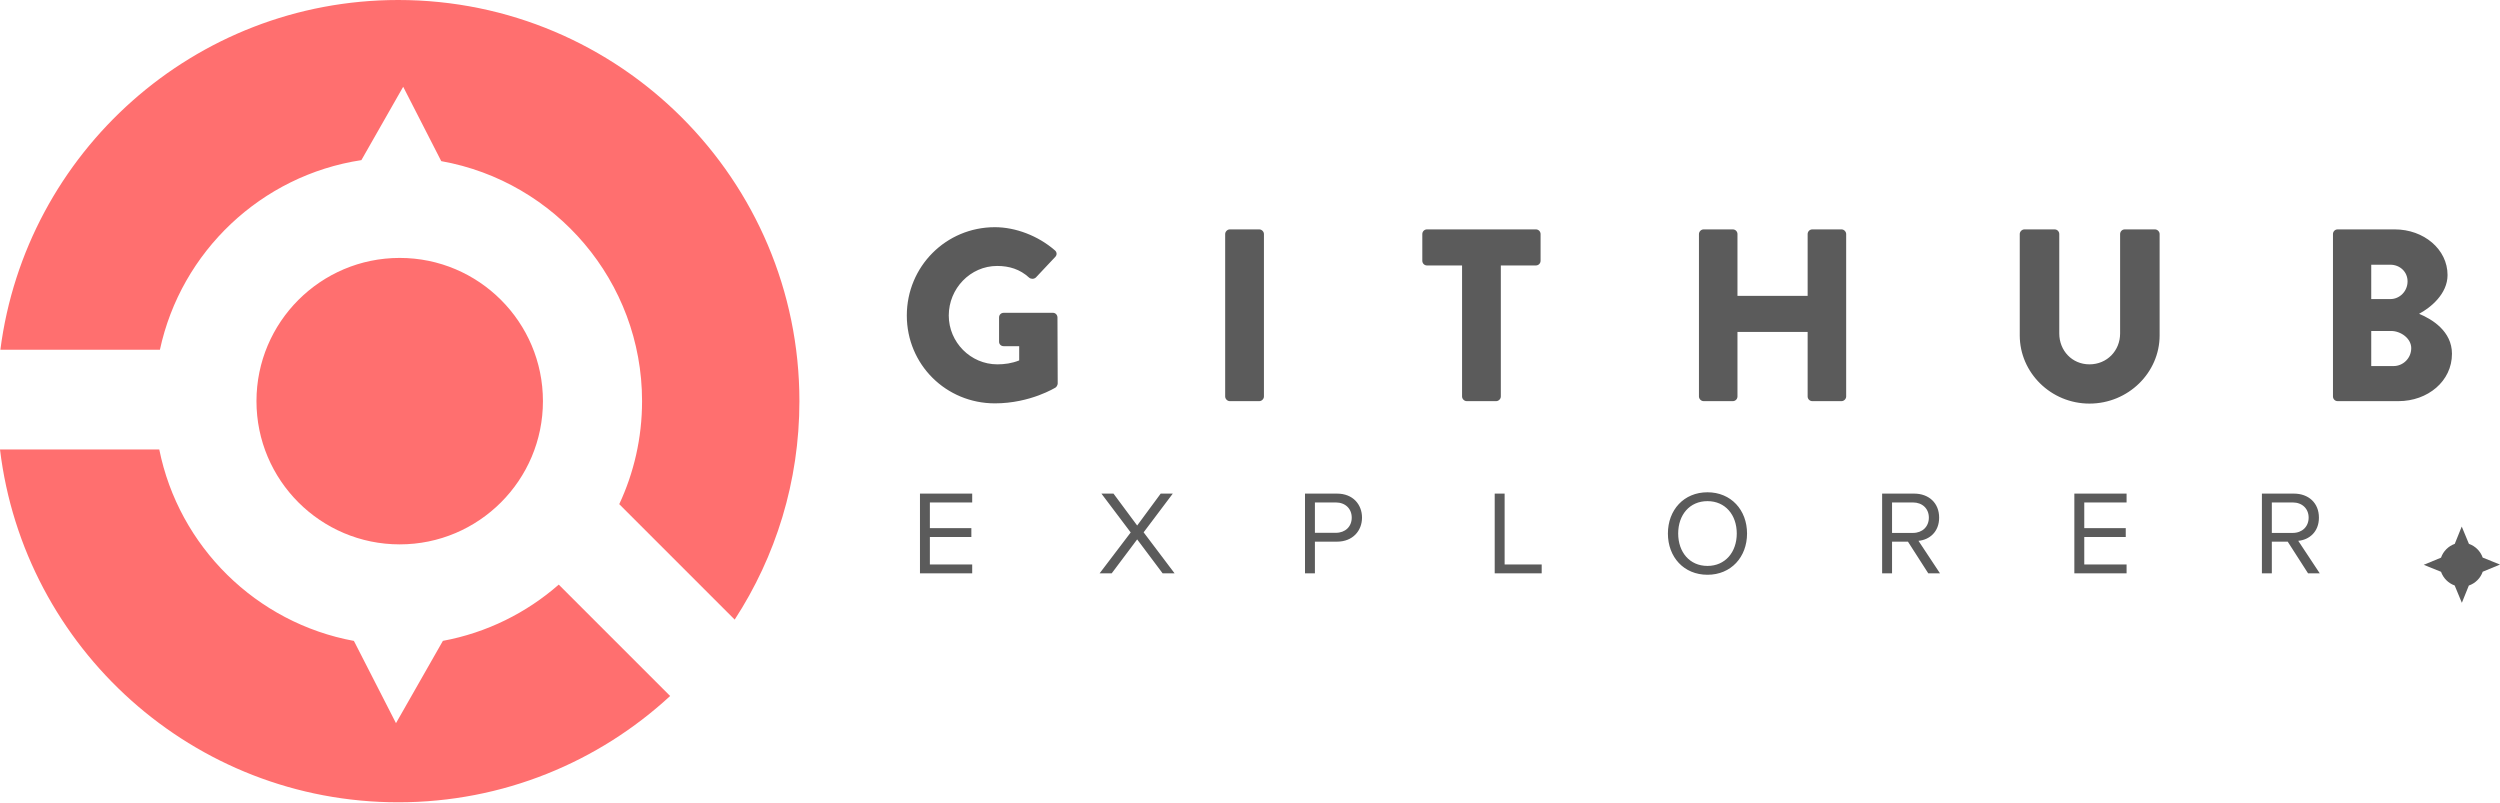
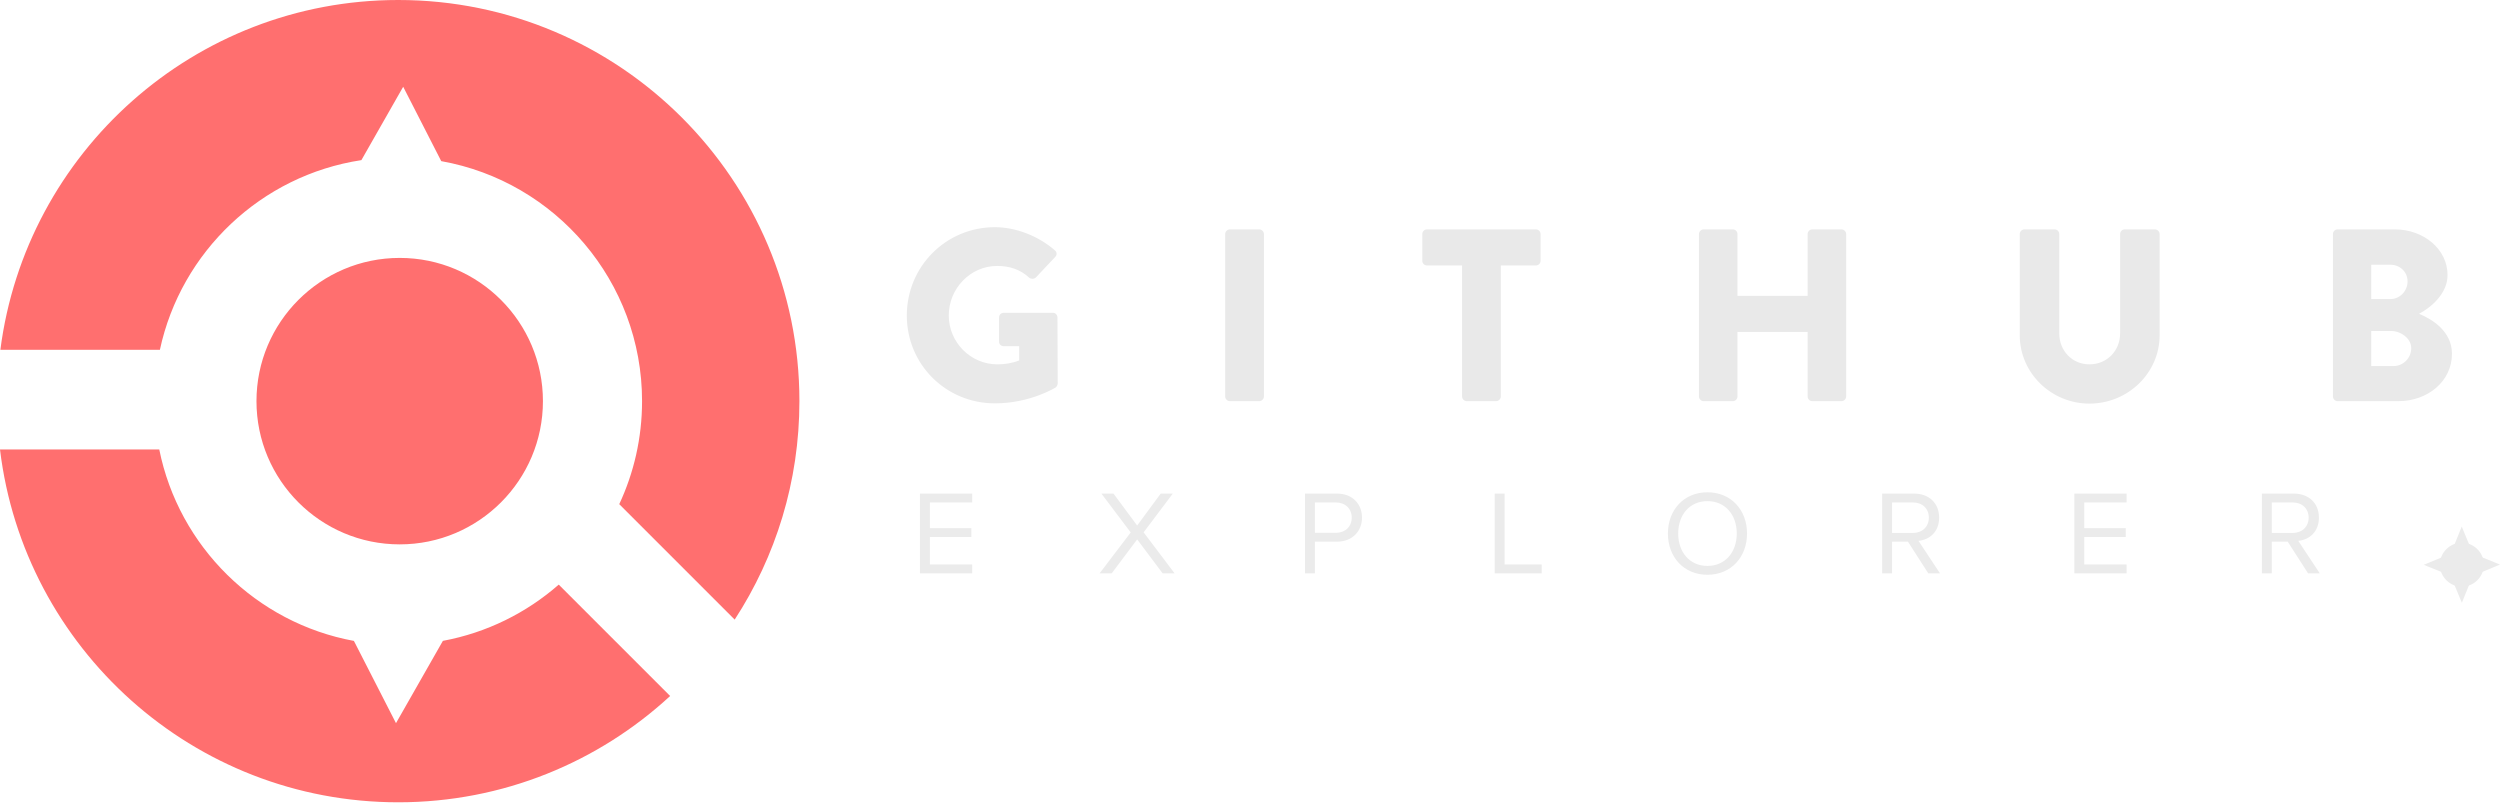
- <svg xmlns="http://www.w3.org/2000/svg" style="isolation:isolate" viewBox="30 30 160 51.347" width="160pt" height="51.347pt">
+ <svg xmlns="http://www.w3.org/2000/svg" style="isolation:isolate" viewBox="7381.553 1400.461 758.206 243.321" width="758.206pt" height="243.321pt">
  <g>
    <g>
-       <path d=" M 58.345 71.015 C 61.151 70.495 63.696 69.223 65.76 67.415 L 65.76 67.415 L 65.76 67.415 L 72.889 74.544 C 68.313 78.766 62.2 81.347 55.489 81.347 C 42.365 81.347 31.529 71.479 30 58.765 L 40.193 58.765 C 41.445 64.982 46.397 69.867 52.65 71.018 L 55.343 76.282 L 58.345 71.015 L 58.345 71.015 Z  M 58.24 40.313 C 65.541 41.614 71.092 48 71.092 55.673 C 71.092 58.029 70.569 60.263 69.632 62.266 L 69.632 62.266 L 77.02 69.654 C 79.64 65.63 81.162 60.828 81.162 55.673 C 81.162 41.504 69.658 30 55.489 30 C 42.433 30 31.641 39.766 30.024 52.385 L 40.234 52.385 C 41.583 46.105 46.718 41.222 53.129 40.248 L 55.804 35.553 L 58.24 40.313 L 58.24 40.313 L 58.24 40.313 Z  M 46.414 55.673 C 46.414 50.614 50.522 46.507 55.581 46.507 C 60.64 46.507 64.748 50.614 64.748 55.673 C 64.748 60.733 60.64 64.84 55.581 64.84 C 50.522 64.84 46.414 60.733 46.414 55.673 Z " fill-rule="evenodd" fill="rgb(255,111,111)" />
-       <path d=" M 88.036 50.193 C 88.036 53.334 90.548 55.815 93.673 55.815 C 95.95 55.815 97.568 54.794 97.568 54.794 C 97.631 54.747 97.693 54.621 97.693 54.543 L 97.678 50.318 C 97.678 50.161 97.552 50.02 97.395 50.02 L 94.239 50.02 C 94.066 50.02 93.94 50.146 93.94 50.318 L 93.94 51.873 C 93.94 52.03 94.066 52.156 94.239 52.156 L 95.228 52.156 L 95.228 53.067 C 94.757 53.255 94.286 53.318 93.831 53.318 C 92.119 53.318 90.721 51.905 90.721 50.193 C 90.721 48.465 92.103 47.021 93.815 47.021 C 94.584 47.021 95.275 47.225 95.872 47.775 C 95.997 47.869 96.17 47.869 96.296 47.759 L 97.537 46.44 C 97.662 46.314 97.646 46.126 97.505 46.016 C 96.437 45.089 94.993 44.54 93.673 44.54 C 90.548 44.54 88.036 47.052 88.036 50.193 Z  M 108.411 55.375 C 108.411 55.532 108.552 55.673 108.709 55.673 L 110.593 55.673 C 110.75 55.673 110.892 55.532 110.892 55.375 L 110.892 44.979 C 110.892 44.822 110.75 44.681 110.593 44.681 L 108.709 44.681 C 108.552 44.681 108.411 44.822 108.411 44.979 L 108.411 55.375 Z  M 123.572 55.375 C 123.572 55.532 123.713 55.673 123.87 55.673 L 125.754 55.673 C 125.911 55.673 126.053 55.532 126.053 55.375 L 126.053 46.989 L 128.298 46.989 C 128.471 46.989 128.597 46.848 128.597 46.691 L 128.597 44.979 C 128.597 44.822 128.471 44.681 128.298 44.681 L 121.326 44.681 C 121.153 44.681 121.028 44.822 121.028 44.979 L 121.028 46.691 C 121.028 46.848 121.153 46.989 121.326 46.989 L 123.572 46.989 L 123.572 55.375 Z  M 138.733 55.375 C 138.733 55.532 138.874 55.673 139.031 55.673 L 140.9 55.673 C 141.072 55.673 141.198 55.532 141.198 55.375 L 141.198 51.245 L 145.689 51.245 L 145.689 55.375 C 145.689 55.532 145.815 55.673 145.988 55.673 L 147.857 55.673 C 148.014 55.673 148.155 55.532 148.155 55.375 L 148.155 44.979 C 148.155 44.822 148.014 44.681 147.857 44.681 L 145.988 44.681 C 145.815 44.681 145.689 44.822 145.689 44.979 L 145.689 48.936 L 141.198 48.936 L 141.198 44.979 C 141.198 44.822 141.072 44.681 140.9 44.681 L 139.031 44.681 C 138.874 44.681 138.733 44.822 138.733 44.979 L 138.733 55.375 Z  M 159.264 51.465 C 159.264 53.852 161.259 55.83 163.725 55.83 C 166.205 55.83 168.216 53.852 168.216 51.465 L 168.216 44.979 C 168.216 44.822 168.074 44.681 167.917 44.681 L 165.986 44.681 C 165.813 44.681 165.687 44.822 165.687 44.979 L 165.687 51.339 C 165.687 52.438 164.855 53.318 163.725 53.318 C 162.609 53.318 161.793 52.438 161.793 51.339 L 161.793 44.979 C 161.793 44.822 161.667 44.681 161.495 44.681 L 159.563 44.681 C 159.406 44.681 159.264 44.822 159.264 44.979 L 159.264 51.465 Z  M 179.31 55.375 C 179.31 55.532 179.435 55.673 179.608 55.673 L 183.502 55.673 C 185.371 55.673 186.926 54.401 186.926 52.643 C 186.926 51.198 185.654 50.428 184.821 50.083 C 185.559 49.69 186.643 48.811 186.643 47.602 C 186.643 45.953 185.12 44.681 183.267 44.681 L 179.608 44.681 C 179.435 44.681 179.31 44.822 179.31 44.979 L 179.31 55.375 Z  M 181.759 49.141 L 181.759 46.942 L 182.984 46.942 C 183.581 46.942 184.084 47.382 184.084 48.01 C 184.084 48.638 183.581 49.141 182.984 49.141 L 181.759 49.141 Z  M 181.759 53.428 L 181.759 51.182 L 183.031 51.182 C 183.644 51.182 184.319 51.653 184.319 52.281 C 184.319 52.925 183.801 53.428 183.188 53.428 L 181.759 53.428 Z " fill="rgb(91,91,91)" />
-       <path d=" M 92.221 66.693 L 92.221 66.127 L 89.512 66.127 L 89.512 64.368 L 92.167 64.368 L 92.167 63.801 L 89.512 63.801 L 89.512 62.157 L 92.221 62.157 L 92.221 61.591 L 88.878 61.591 L 88.878 66.693 L 92.221 66.693 Z  M 105.173 66.693 L 103.192 64.069 L 105.058 61.591 L 104.285 61.591 L 102.779 63.633 L 101.264 61.591 L 100.491 61.591 L 102.365 64.077 L 100.376 66.693 L 101.149 66.693 L 102.779 64.521 L 104.408 66.693 L 105.173 66.693 Z  M 114.154 66.693 L 114.154 64.666 L 115.57 64.666 C 116.58 64.666 117.169 63.962 117.169 63.128 C 117.169 62.294 116.595 61.591 115.57 61.591 L 113.52 61.591 L 113.52 66.693 L 114.154 66.693 Z  M 115.493 64.1 L 114.154 64.1 L 114.154 62.157 L 115.493 62.157 C 116.098 62.157 116.511 62.555 116.511 63.128 C 116.511 63.702 116.098 64.1 115.493 64.1 Z  M 128.668 66.693 L 128.668 66.127 L 126.296 66.127 L 126.296 61.591 L 125.661 61.591 L 125.661 66.693 L 128.668 66.693 Z  M 139.279 66.785 C 140.786 66.785 141.811 65.653 141.811 64.146 C 141.811 62.639 140.786 61.506 139.279 61.506 C 137.764 61.506 136.746 62.639 136.746 64.146 C 136.746 65.653 137.764 66.785 139.279 66.785 Z  M 139.279 66.219 C 138.131 66.219 137.404 65.332 137.404 64.146 C 137.404 62.952 138.131 62.073 139.279 62.073 C 140.419 62.073 141.153 62.952 141.153 64.146 C 141.153 65.332 140.419 66.219 139.279 66.219 Z  M 154.159 66.693 L 152.782 64.612 C 153.478 64.551 154.105 64.046 154.105 63.128 C 154.105 62.187 153.44 61.591 152.506 61.591 L 150.456 61.591 L 150.456 66.693 L 151.091 66.693 L 151.091 64.666 L 152.109 64.666 L 153.409 66.693 L 154.159 66.693 Z  M 152.43 64.107 L 151.091 64.107 L 151.091 62.157 L 152.43 62.157 C 153.034 62.157 153.447 62.555 153.447 63.128 C 153.447 63.702 153.034 64.107 152.43 64.107 Z  M 166.101 66.693 L 166.101 66.127 L 163.393 66.127 L 163.393 64.368 L 166.048 64.368 L 166.048 63.801 L 163.393 63.801 L 163.393 62.157 L 166.101 62.157 L 166.101 61.591 L 162.758 61.591 L 162.758 66.693 L 166.101 66.693 Z  M 178.464 66.693 L 177.087 64.612 C 177.784 64.551 178.411 64.046 178.411 63.128 C 178.411 62.187 177.745 61.591 176.812 61.591 L 174.762 61.591 L 174.762 66.693 L 175.397 66.693 L 175.397 64.666 L 176.414 64.666 L 177.715 66.693 L 178.464 66.693 Z  M 176.735 64.107 L 175.397 64.107 L 175.397 62.157 L 176.735 62.157 C 177.34 62.157 177.753 62.555 177.753 63.128 C 177.753 63.702 177.34 64.107 176.735 64.107 Z  M 187.347 66.77 C 187.576 66.77 187.768 66.579 187.768 66.349 C 187.768 66.12 187.576 65.928 187.347 65.928 C 187.117 65.928 186.926 66.12 186.926 66.349 C 186.926 66.579 187.117 66.77 187.347 66.77 Z " fill="rgb(91,91,91)" />
+       <path d=" M 7515.872 1594.823 C 7529.173 1592.358 7541.229 1586.329 7551.011 1577.764 L 7551.011 1577.764 L 7551.011 1577.764 L 7584.794 1611.547 C 7563.109 1631.554 7534.141 1643.783 7502.339 1643.783 C 7440.15 1643.783 7388.797 1597.021 7381.553 1536.771 L 7429.854 1536.771 C 7435.786 1566.234 7459.255 1589.382 7488.887 1594.837 L 7501.65 1619.783 L 7515.872 1594.823 L 7515.872 1594.823 Z  M 7515.374 1449.331 C 7549.975 1455.495 7576.278 1485.761 7576.278 1522.122 C 7576.278 1533.284 7573.799 1543.871 7569.363 1553.364 L 7569.363 1553.364 L 7604.372 1588.373 C 7616.785 1569.305 7624 1546.55 7624 1522.122 C 7624 1454.975 7569.486 1400.461 7502.339 1400.461 C 7440.471 1400.461 7389.327 1446.742 7381.669 1506.541 L 7430.048 1506.541 C 7436.443 1476.777 7460.775 1453.642 7491.157 1449.025 L 7503.834 1426.776 L 7515.374 1449.331 L 7515.374 1449.331 L 7515.374 1449.331 Z  M 7459.337 1522.122 C 7459.337 1498.147 7478.802 1478.682 7502.777 1478.682 C 7526.751 1478.682 7546.216 1498.147 7546.216 1522.122 C 7546.216 1546.097 7526.751 1565.561 7502.777 1565.561 C 7478.802 1565.561 7459.337 1546.097 7459.337 1522.122 Z " fill-rule="evenodd" fill="rgb(255,111,111)" />
+       <path d=" M 7656.573 1496.151 C 7656.573 1511.034 7668.479 1522.792 7683.288 1522.792 C 7694.078 1522.792 7701.743 1517.955 7701.743 1517.955 C 7702.04 1517.731 7702.338 1517.136 7702.338 1516.764 L 7702.263 1496.746 C 7702.263 1496.002 7701.669 1495.332 7700.924 1495.332 L 7685.967 1495.332 C 7685.148 1495.332 7684.553 1495.927 7684.553 1496.746 L 7684.553 1504.113 C 7684.553 1504.857 7685.148 1505.453 7685.967 1505.453 L 7690.656 1505.453 L 7690.656 1509.769 C 7688.423 1510.662 7686.19 1510.96 7684.033 1510.96 C 7675.92 1510.96 7669.297 1504.262 7669.297 1496.151 C 7669.297 1487.965 7675.846 1481.119 7683.958 1481.119 C 7687.604 1481.119 7690.879 1482.086 7693.706 1484.691 C 7694.301 1485.137 7695.12 1485.137 7695.715 1484.616 L 7701.595 1478.365 C 7702.189 1477.77 7702.115 1476.877 7701.446 1476.356 C 7696.385 1471.966 7689.539 1469.361 7683.288 1469.361 C 7668.479 1469.361 7656.573 1481.268 7656.573 1496.151 Z  M 7753.124 1520.708 C 7753.124 1521.452 7753.794 1522.122 7754.538 1522.122 L 7763.468 1522.122 C 7764.211 1522.122 7764.882 1521.452 7764.882 1520.708 L 7764.882 1471.445 C 7764.882 1470.7 7764.211 1470.031 7763.468 1470.031 L 7754.538 1470.031 C 7753.794 1470.031 7753.124 1470.7 7753.124 1471.445 L 7753.124 1520.708 Z  M 7824.97 1520.708 C 7824.97 1521.452 7825.639 1522.122 7826.384 1522.122 L 7835.312 1522.122 C 7836.057 1522.122 7836.726 1521.452 7836.726 1520.708 L 7836.726 1480.97 L 7847.368 1480.97 C 7848.187 1480.97 7848.782 1480.3 7848.782 1479.556 L 7848.782 1471.445 C 7848.782 1470.7 7848.187 1470.031 7847.368 1470.031 L 7814.328 1470.031 C 7813.509 1470.031 7812.913 1470.7 7812.913 1471.445 L 7812.913 1479.556 C 7812.913 1480.3 7813.509 1480.97 7814.328 1480.97 L 7824.97 1480.97 L 7824.97 1520.708 Z  M 7896.814 1520.708 C 7896.814 1521.452 7897.485 1522.122 7898.228 1522.122 L 7907.084 1522.122 C 7907.902 1522.122 7908.498 1521.452 7908.498 1520.708 L 7908.498 1501.137 L 7929.781 1501.137 L 7929.781 1520.708 C 7929.781 1521.452 7930.376 1522.122 7931.195 1522.122 L 7940.051 1522.122 C 7940.794 1522.122 7941.465 1521.452 7941.465 1520.708 L 7941.465 1471.445 C 7941.465 1470.7 7940.794 1470.031 7940.051 1470.031 L 7931.195 1470.031 C 7930.376 1470.031 7929.781 1470.7 7929.781 1471.445 L 7929.781 1490.197 L 7908.498 1490.197 L 7908.498 1471.445 C 7908.498 1470.7 7907.902 1470.031 7907.084 1470.031 L 7898.228 1470.031 C 7897.485 1470.031 7896.814 1470.7 7896.814 1471.445 L 7896.814 1520.708 Z  M 7994.11 1502.178 C 7994.11 1513.49 8003.561 1522.866 8015.245 1522.866 C 8027.001 1522.866 8036.528 1513.49 8036.528 1502.178 L 8036.528 1471.445 C 8036.528 1470.7 8035.857 1470.031 8035.114 1470.031 L 8025.961 1470.031 C 8025.141 1470.031 8024.547 1470.7 8024.547 1471.445 L 8024.547 1501.583 C 8024.547 1506.792 8020.603 1510.96 8015.245 1510.96 C 8009.961 1510.96 8006.091 1506.792 8006.091 1501.583 L 8006.091 1471.445 C 8006.091 1470.7 8005.495 1470.031 8004.678 1470.031 L 7995.524 1470.031 C 7994.779 1470.031 7994.11 1470.7 7994.11 1471.445 L 7994.11 1502.178 Z  M 8089.099 1520.708 C 8089.099 1521.452 8089.694 1522.122 8090.513 1522.122 L 8108.968 1522.122 C 8117.823 1522.122 8125.191 1516.094 8125.191 1507.76 C 8125.191 1500.913 8119.162 1497.267 8115.218 1495.63 C 8118.716 1493.769 8123.851 1489.602 8123.851 1483.872 C 8123.851 1476.058 8116.632 1470.031 8107.852 1470.031 L 8090.513 1470.031 C 8089.694 1470.031 8089.099 1470.7 8089.099 1471.445 L 8089.099 1520.708 Z  M 8100.707 1491.165 L 8100.707 1480.747 L 8106.512 1480.747 C 8109.34 1480.747 8111.722 1482.83 8111.722 1485.807 C 8111.722 1488.784 8109.34 1491.165 8106.512 1491.165 L 8100.707 1491.165 Z  M 8100.707 1511.48 L 8100.707 1500.839 L 8106.735 1500.839 C 8109.637 1500.839 8112.838 1503.071 8112.838 1506.048 C 8112.838 1509.099 8110.382 1511.48 8107.48 1511.48 L 8100.707 1511.48 Z " fill="rgb(233,233,233)" />
+       <path d=" M 7676.404 1574.343 L 7676.404 1571.66 L 7663.57 1571.66 L 7663.57 1563.322 L 7676.15 1563.322 L 7676.15 1560.639 L 7663.57 1560.639 L 7663.57 1552.845 L 7676.404 1552.845 L 7676.404 1550.162 L 7660.561 1550.162 L 7660.561 1574.343 L 7676.404 1574.343 Z  M 7737.782 1574.343 L 7728.392 1561.908 L 7737.239 1550.162 L 7733.576 1550.162 L 7726.435 1559.842 L 7719.256 1550.162 L 7715.595 1550.162 L 7724.477 1561.944 L 7715.051 1574.343 L 7718.712 1574.343 L 7726.435 1564.047 L 7734.157 1574.343 L 7737.782 1574.343 Z  M 7780.343 1574.343 L 7780.343 1564.736 L 7787.051 1564.736 C 7791.837 1564.736 7794.628 1561.401 7794.628 1557.449 C 7794.628 1553.497 7791.909 1550.162 7787.051 1550.162 L 7777.336 1550.162 L 7777.336 1574.343 L 7780.343 1574.343 Z  M 7786.688 1562.053 L 7780.343 1562.053 L 7780.343 1552.845 L 7786.688 1552.845 C 7789.553 1552.845 7791.511 1554.73 7791.511 1557.449 C 7791.511 1560.168 7789.553 1562.053 7786.688 1562.053 Z  M 7849.118 1574.343 L 7849.118 1571.66 L 7837.88 1571.66 L 7837.88 1550.162 L 7834.87 1550.162 L 7834.87 1574.343 L 7849.118 1574.343 Z  M 7899.402 1574.778 C 7906.545 1574.778 7911.402 1569.413 7911.402 1562.271 C 7911.402 1555.129 7906.545 1549.763 7899.402 1549.763 C 7892.224 1549.763 7887.401 1555.129 7887.401 1562.271 C 7887.401 1569.413 7892.224 1574.778 7899.402 1574.778 Z  M 7899.402 1572.095 C 7893.964 1572.095 7890.52 1567.89 7890.52 1562.271 C 7890.52 1556.615 7893.964 1552.446 7899.402 1552.446 C 7904.804 1552.446 7908.284 1556.615 7908.284 1562.271 C 7908.284 1567.89 7904.804 1572.095 7899.402 1572.095 Z  M 7969.915 1574.343 L 7963.391 1564.482 C 7966.689 1564.192 7969.662 1561.799 7969.662 1557.449 C 7969.662 1552.99 7966.508 1550.162 7962.085 1550.162 L 7952.37 1550.162 L 7952.37 1574.343 L 7955.377 1574.343 L 7955.377 1564.736 L 7960.2 1564.736 L 7966.363 1574.343 L 7969.915 1574.343 Z  M 7961.722 1562.089 L 7955.377 1562.089 L 7955.377 1552.845 L 7961.722 1552.845 C 7964.587 1552.845 7966.544 1554.73 7966.544 1557.449 C 7966.544 1560.168 7964.587 1562.089 7961.722 1562.089 Z  M 8026.507 1574.343 L 8026.507 1571.66 L 8013.675 1571.66 L 8013.675 1563.322 L 8026.254 1563.322 L 8026.254 1560.639 L 8013.675 1560.639 L 8013.675 1552.845 L 8026.507 1552.845 L 8026.507 1550.162 L 8010.665 1550.162 L 8010.665 1574.343 L 8026.507 1574.343 Z  M 8085.094 1574.343 L 8078.569 1564.482 C 8081.868 1564.192 8084.84 1561.799 8084.84 1557.449 C 8084.84 1552.99 8081.686 1550.162 8077.264 1550.162 L 8067.548 1550.162 L 8067.548 1574.343 L 8070.556 1574.343 L 8070.556 1564.736 L 8075.378 1564.736 L 8081.542 1574.343 L 8085.094 1574.343 Z  M 8076.901 1562.089 L 8070.556 1562.089 L 8070.556 1552.845 L 8076.901 1552.845 C 8079.766 1552.845 8081.723 1554.73 8081.723 1557.449 C 8081.723 1560.168 8079.766 1562.089 8076.901 1562.089 Z  M 8127.185 1574.706 C 8128.272 1574.706 8129.18 1573.799 8129.18 1572.712 C 8129.18 1571.624 8128.272 1570.718 8127.185 1570.718 C 8126.098 1570.718 8125.191 1571.624 8125.191 1572.712 C 8125.191 1573.799 8126.098 1574.706 8127.185 1574.706 Z " fill="rgb(235,235,235)" />
    </g>
-     <path d=" M 186.227 66.595 C 186.369 67.001 186.694 67.327 187.099 67.47 L 187.559 68.58 L 188.005 67.475 C 188.419 67.334 188.751 67.003 188.894 66.59 L 190 66.132 L 188.892 65.685 C 188.749 65.276 188.42 64.948 188.01 64.806 L 187.551 63.7 L 187.104 64.808 C 186.695 64.951 186.367 65.28 186.226 65.69 L 185.119 66.148 L 186.227 66.595 Z " fill-rule="evenodd" fill="rgb(91,91,91)" />
+     <g>
+       <path d=" M 8128.186 1568.929 L 8127.55 1570.506 L 8128.84 1570.506 L 8128.186 1568.929 Z " fill="rgb(0,0,0)" />
+       <path d=" M 8128.194 1574.567 L 8128.83 1572.99 L 8127.54 1572.99 L 8128.194 1574.567 Z " fill="rgb(0,0,0)" />
+       <path d=" M 8130.968 1571.703 L 8129.391 1571.067 L 8129.391 1572.357 L 8130.968 1571.703 Z " fill="rgb(0,0,0)" />
+       <path d=" M 8125.403 1571.721 L 8126.98 1572.357 L 8126.98 1571.067 L 8125.403 1571.721 Z " fill="rgb(0,0,0)" />
+       <g>
+         <path d=" M 8128.194 1578.4 C 8131.836 1578.4 8134.875 1575.364 8134.875 1571.721 C 8134.875 1568.078 8131.836 1565.042 8128.194 1565.042 C 8124.553 1565.042 8121.514 1568.078 8121.514 1571.721 C 8121.514 1575.364 8124.553 1578.4 8128.194 1578.4 Z " fill="rgb(235,235,235)" />
+         <path d=" M 8128.154 1560.158 L 8125.359 1567.091 L 8131.029 1567.091 L 8128.154 1560.158 Z " fill="rgb(235,235,235)" />
+         <path d=" M 8128.194 1583.284 L 8130.99 1576.351 L 8125.319 1576.351 L 8128.194 1583.284 Z " fill="rgb(235,235,235)" />
+         <path d=" M 8139.759 1571.681 L 8132.826 1568.886 L 8132.826 1574.556 L 8139.759 1571.681 Z " fill="rgb(235,235,235)" />
+         <path d=" M 8116.63 1571.761 L 8123.562 1574.556 L 8123.562 1568.886 L 8116.63 1571.761 Z " fill="rgb(235,235,235)" />
+       </g>
+     </g>
  </g>
</svg>
